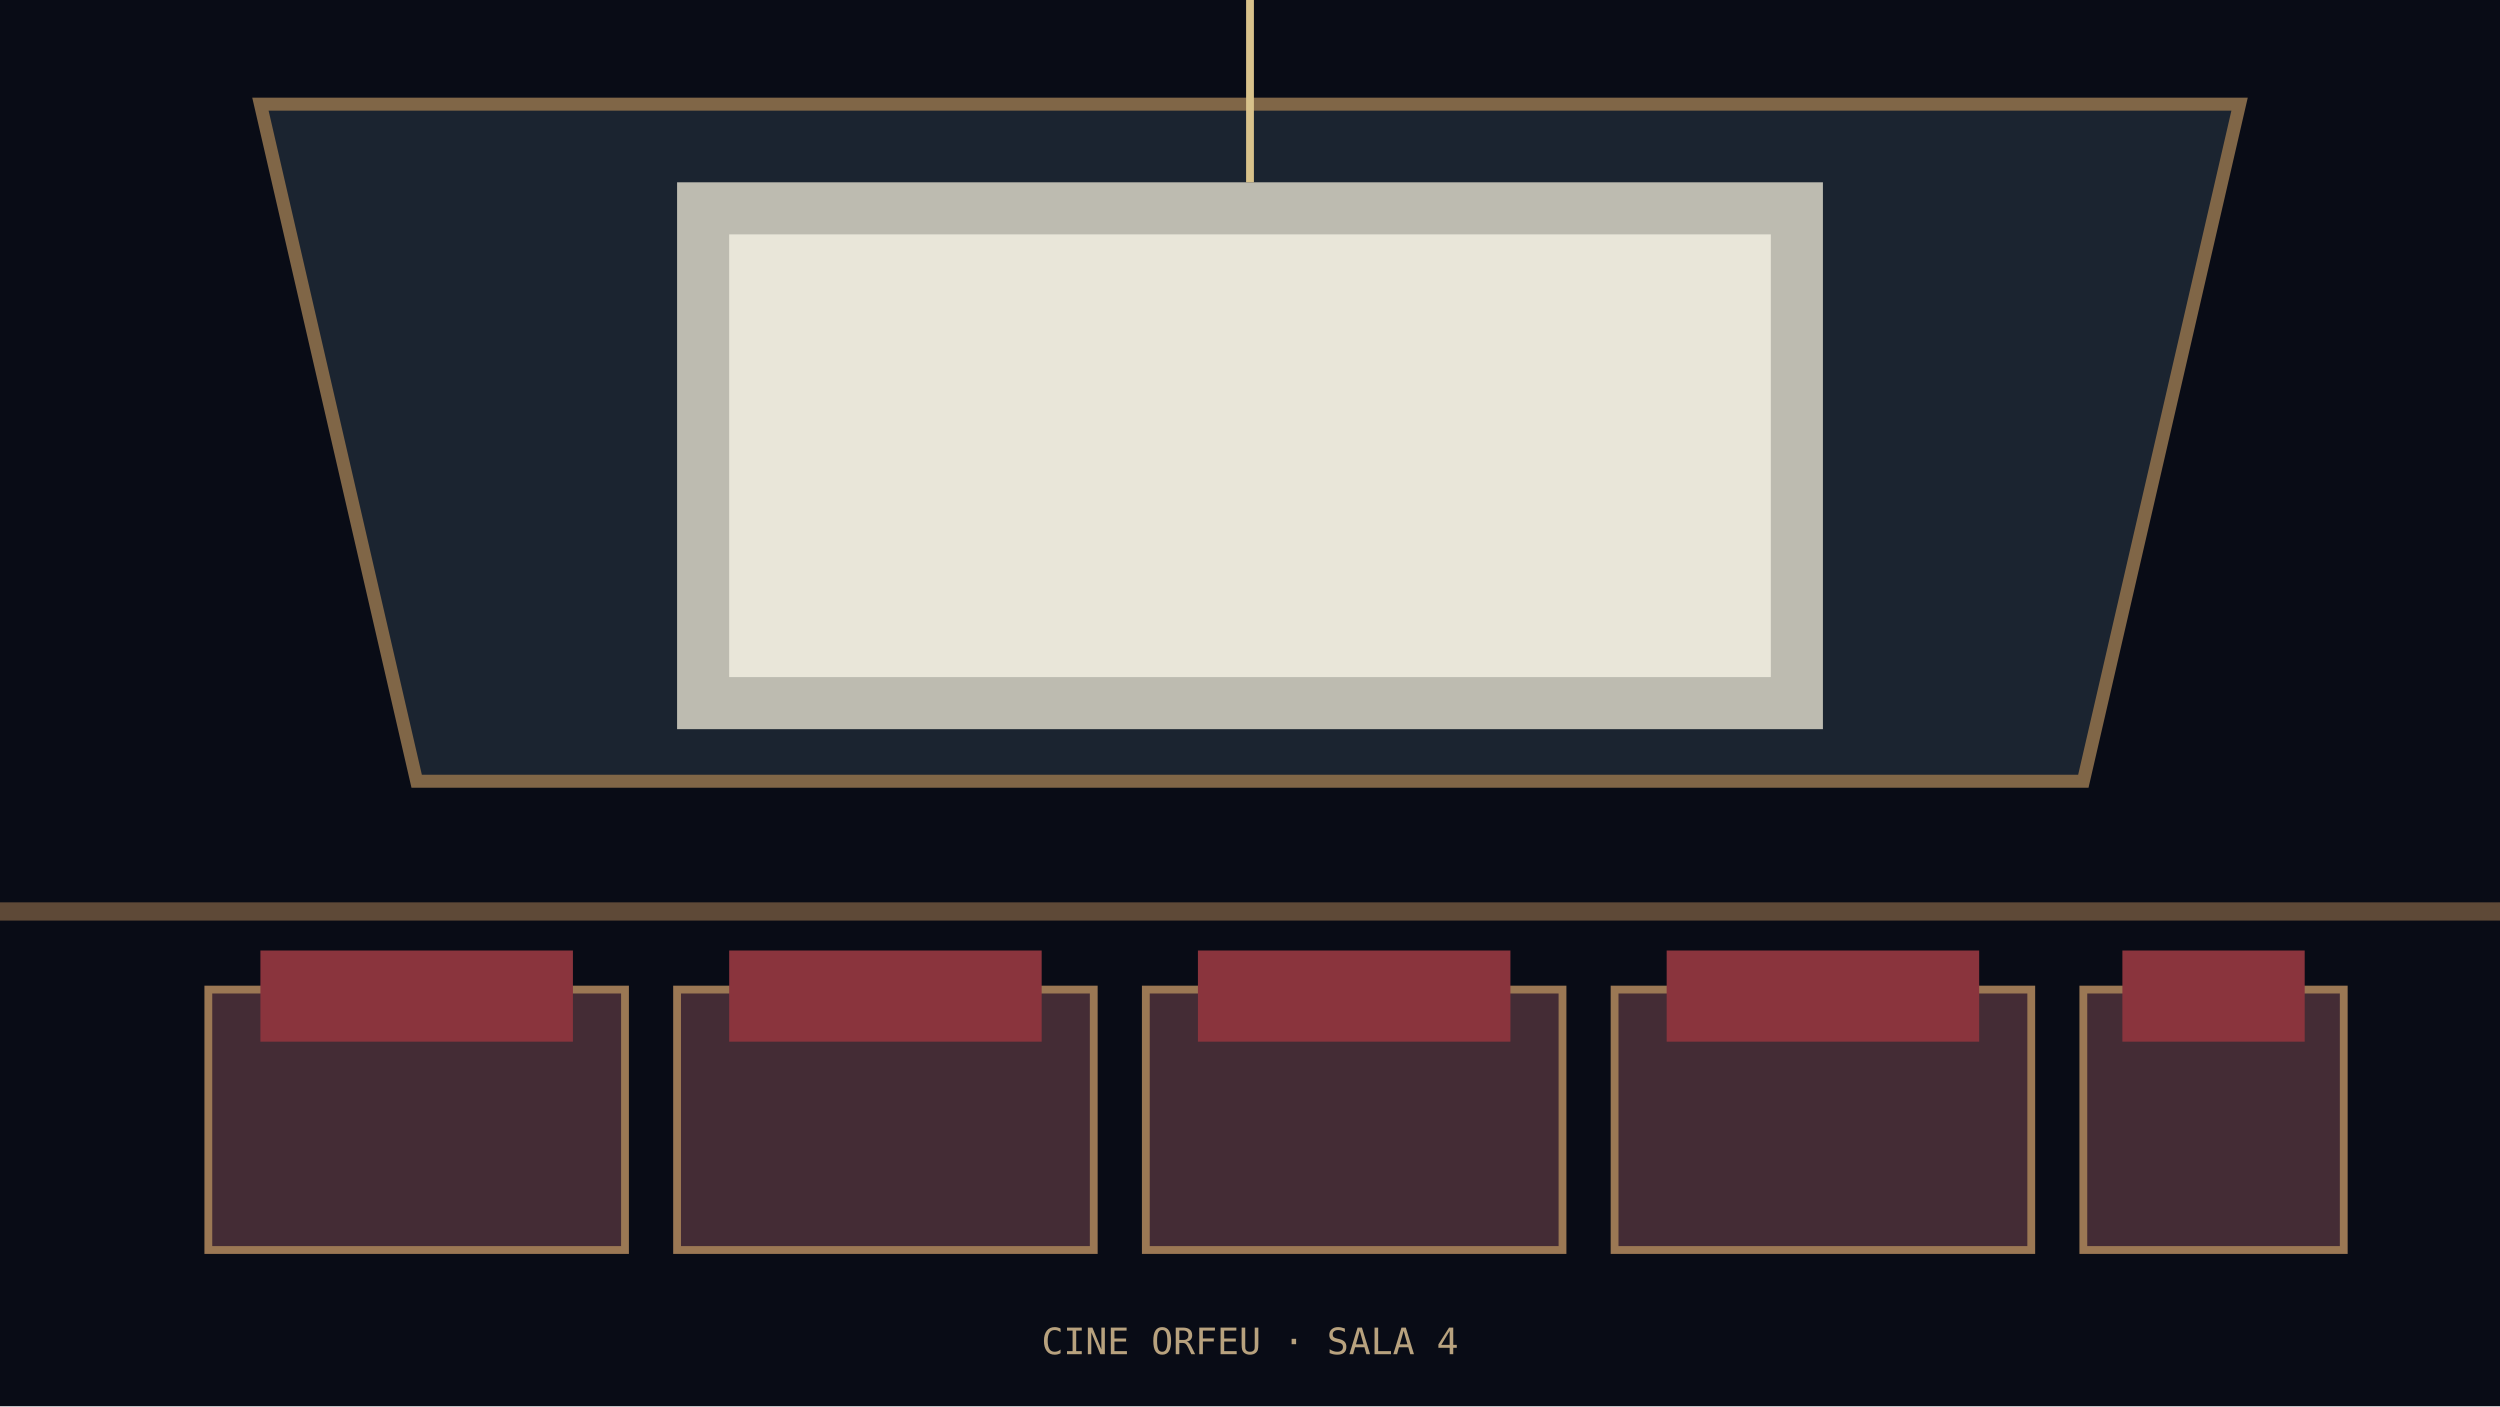
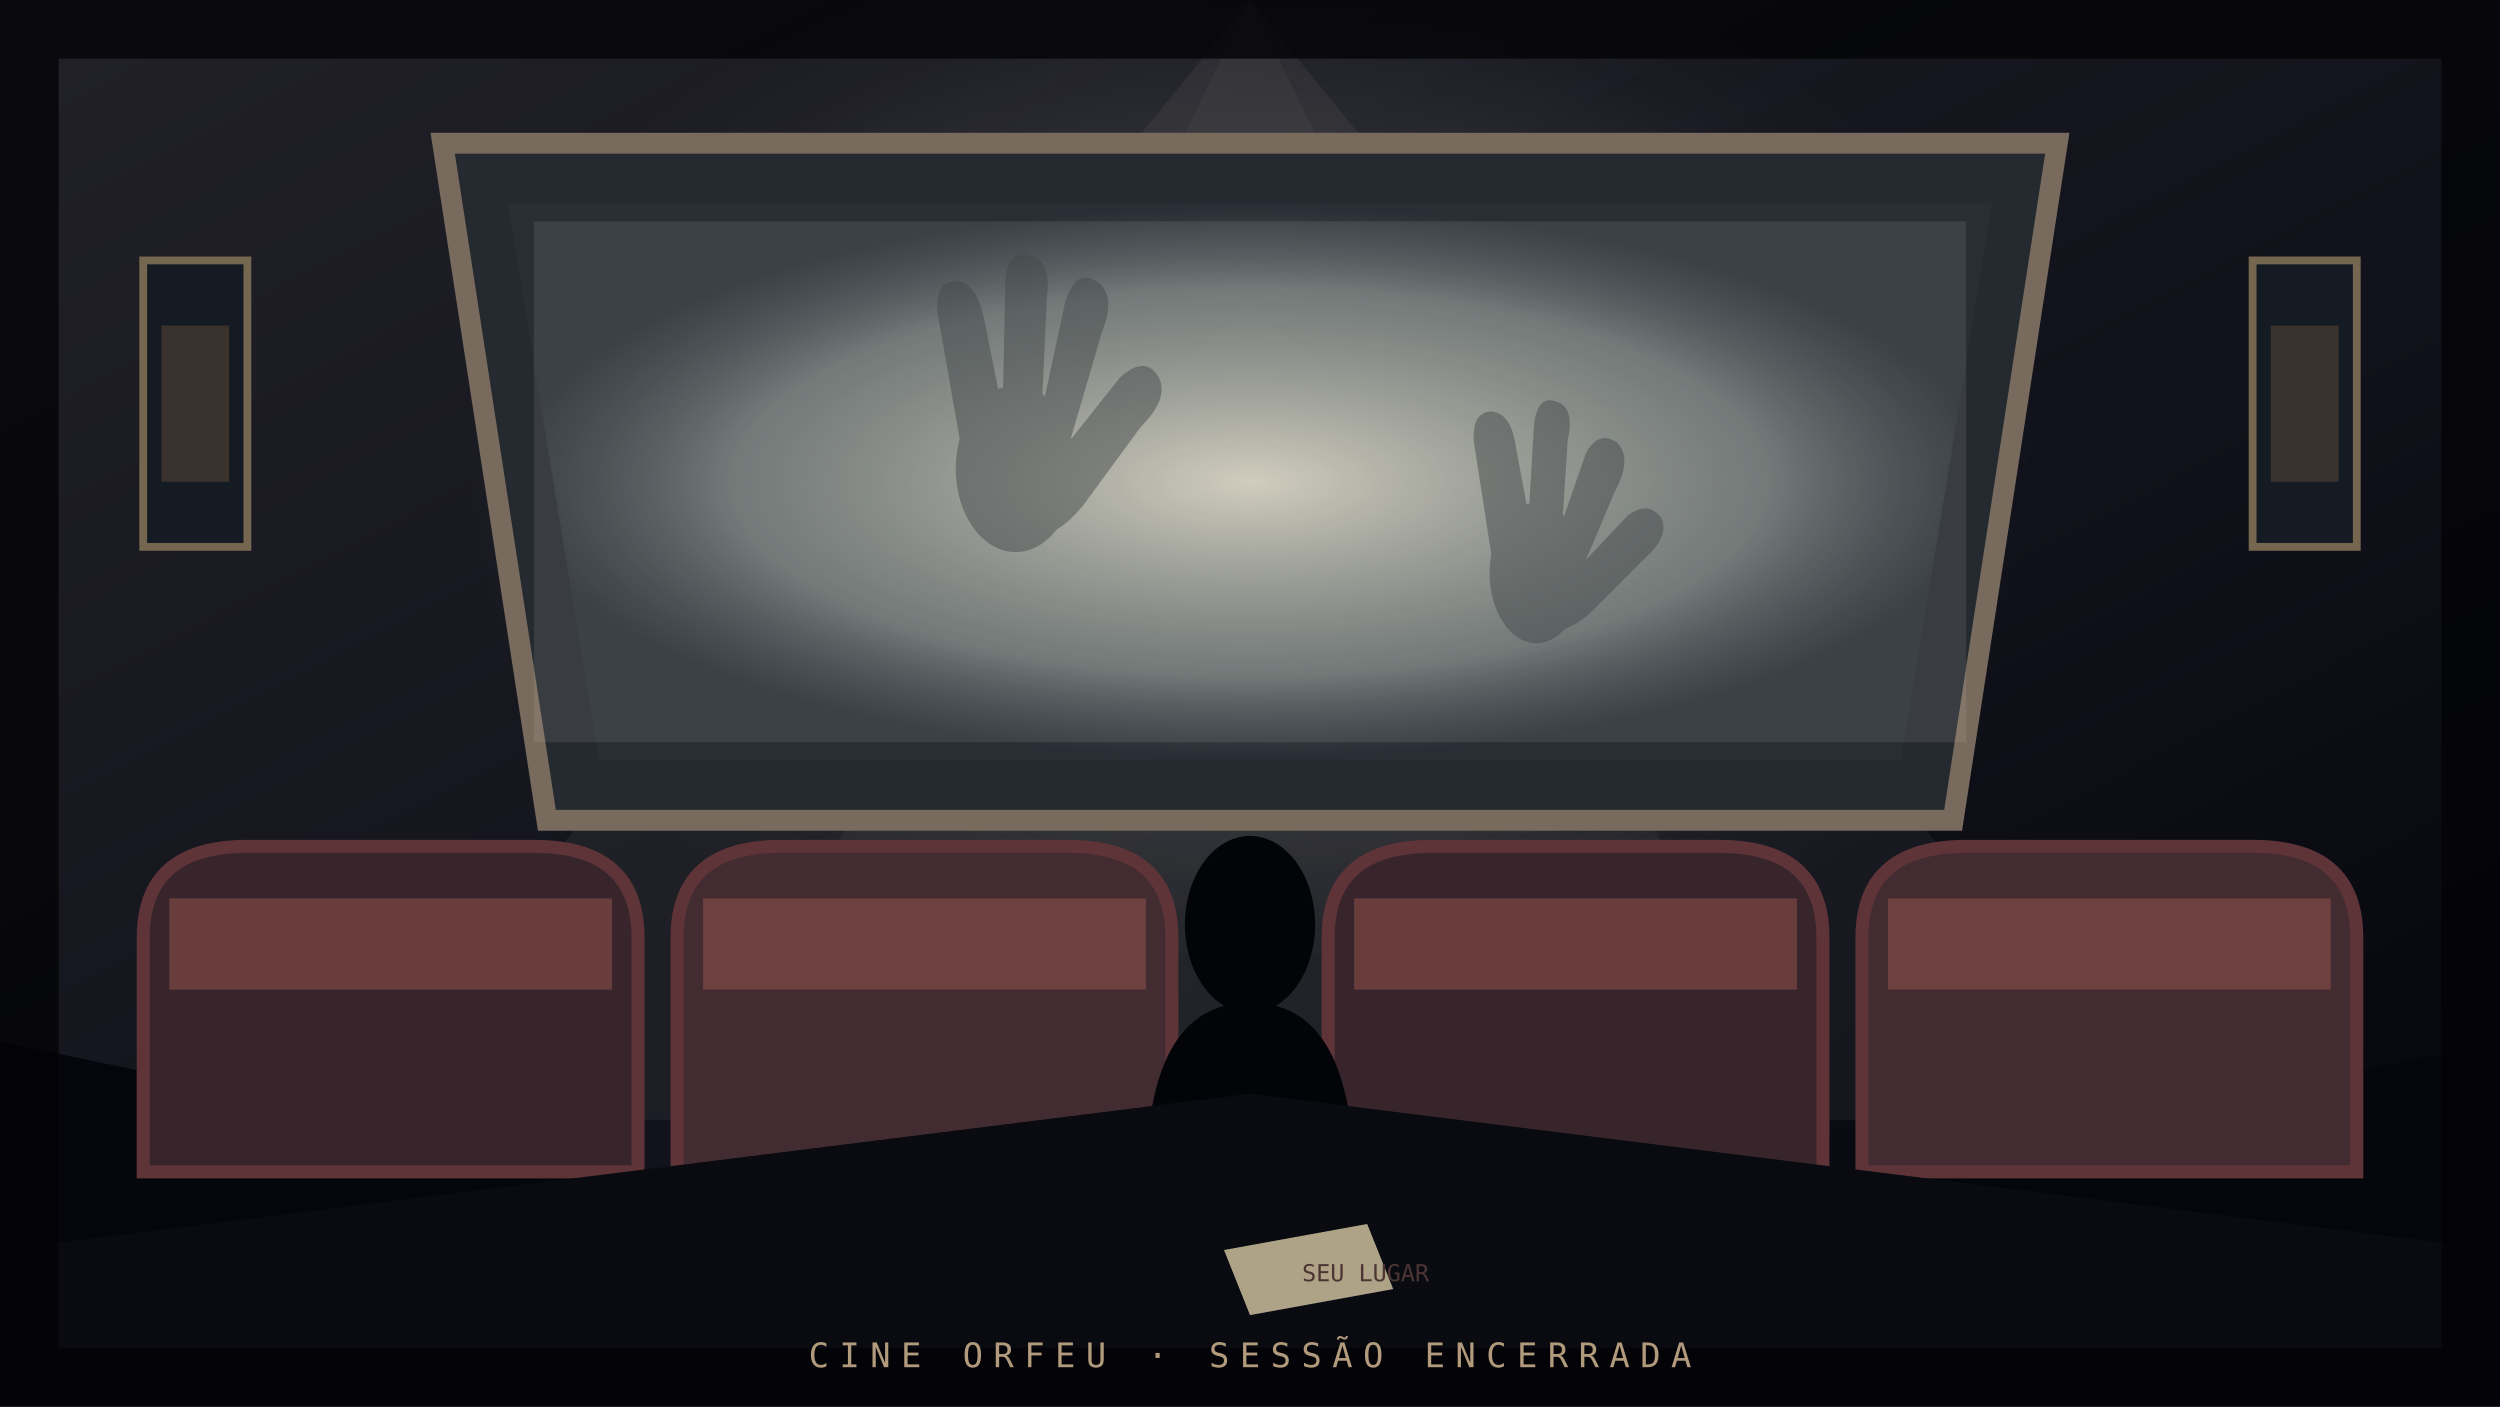
<svg xmlns="http://www.w3.org/2000/svg" viewBox="0 0 960 540">
-   <rect width="960" height="540" fill="#090c16" />
-   <path d="M100 40H860L800 300H160z" fill="#1b2430" stroke="#806647" stroke-width="5" />
-   <rect x="260" y="70" width="440" height="210" fill="#d9d6c7" opacity=".85" />
-   <rect x="280" y="90" width="400" height="170" fill="#e9e6d9" />
-   <path d="M0 350L960 350" stroke="#5e4937" stroke-width="7" />
-   <g fill="#442c35" stroke="#9b7854" stroke-width="3">
-     <path d="M80 380h160v100H80zM260 380h160v100H260zM440 380h160v100H440zM620 380h160v100H620zM800 380h100v100H800z" />
+   <defs>
+     <linearGradient id="room" y2="1">
+       <stop stop-color="#22212a" />
+       <stop offset=".6" stop-color="#10111a" />
+       <stop offset="1" stop-color="#05060b" />
+     </linearGradient>
+     <radialGradient id="screen">
+       <stop stop-color="#d9d5c4" stop-opacity=".95" />
+       <stop offset=".7" stop-color="#9aa5a0" stop-opacity=".55" />
+       <stop offset="1" stop-color="#65747a" stop-opacity=".05" />
+     </radialGradient>
+     <filter id="glow">
+       <feGaussianBlur stdDeviation="28" />
+     </filter>
+   </defs>
+   <rect width="960" height="540" fill="#05060b" />
+   <path d="M0 0H960V400L480 500 0 400Z" fill="url(#room)" />
+   <path d="M480 0L830 430H130Z" fill="#d6d4c5" opacity=".055" />
+   <path d="M480 0L690 430H270Z" fill="#d6d4c5" opacity=".045" />
+   <ellipse cx="480" cy="180" rx="250" ry="155" fill="#c5c8b9" opacity=".12" filter="url(#glow)" />
+   <path d="M170 55H790L750 315H210Z" fill="#242a30" stroke="#786b5d" stroke-width="8" />
+   <path d="M195 78H765L730 292H230Z" fill="url(#screen)" />
+   <rect x="205" y="85" width="550" height="200" fill="#d2d0c2" opacity=".12" />
+   <g fill="#42484a" opacity=".48">
+     <ellipse cx="390" cy="180" rx="23" ry="32" />
+     <path d="M370 177L360 120Q359 108 367 108Q375 108 378 123L385 158L386 110Q386 96 395 98Q404 100 402 114L400 158L409 116Q413 103 421 108Q429 113 423 128L411 169L430 145Q440 136 445 145Q449 153 438 164L416 194Q398 216 378 200Z" />
+     <ellipse cx="590" cy="220" rx="18" ry="27" />
+     <path d="M573 215L566 170Q565 159 572 158Q580 158 582 171L587 198L589 164Q590 152 597 154Q605 156 602 169L600 200L609 174Q614 165 621 170Q627 176 620 189L609 215L625 198Q633 192 638 199Q641 206 632 214L610 236Q593 250 580 235Z" />
  </g>
-   <g fill="#8a343d">
-     <path d="M100 365h120v35H100zM280 365h120v35H280zM460 365h120v35H460zM640 365h120v35H640zM815 365h70v35h-70z" />
+   <path d="M55 100H95V210H55ZM865 100H905V210H865Z" fill="#151b22" stroke="#74664f" stroke-width="3" />
+   <path d="M62 125H88V185H62ZM872 125H898V185H872Z" fill="#bd8651" opacity=".22" />
+   <g stroke="#5e3438" stroke-width="5">
+     <path d="M55 360Q55 325 95 325H205Q245 325 245 360V450H55Z" fill="#38252b" />
+     <path d="M260 360Q260 325 300 325H410Q450 325 450 360V450H260Z" fill="#422b31" />
+     <path d="M510 360Q510 325 550 325H660Q700 325 700 360V450H510Z" fill="#38252b" />
+     <path d="M715 360Q715 325 755 325H865Q905 325 905 360V450H715Z" fill="#422b31" />
  </g>
-   <path d="M480 0V70" stroke="#d8c28b" stroke-width="3" />
-   <text x="480" y="520" text-anchor="middle" fill="#b8a27e" font-family="monospace" font-size="14">CINE ORFEU · SALA 4</text>
+   <g fill="#9b5550" opacity=".5">
+     <path d="M65 345H235V380H65Z" />
+     <path d="M270 345H440V380H270Z" />
+     <path d="M520 345H690V380H520Z" />
+     <path d="M725 345H895V380H725Z" />
+   </g>
+   <ellipse cx="480" cy="355" rx="25" ry="34" fill="#030408" />
+   <path d="M440 455Q440 385 480 385Q520 385 520 455Z" fill="#030408" />
+   <path d="M0 480L480 420 960 480V540H0Z" fill="#090b11" />
+   <path d="M470 480L525 470L535 495L480 505Z" fill="#d7c9a5" opacity=".8" />
+   <text x="500" y="492" fill="#4c3433" font-family="monospace" font-size="9">SEU LUGAR</text>
+   <path d="M0 0H960V540H0Z" fill="none" stroke="#020306" stroke-width="45" opacity=".8" />
+   <text x="480" y="525" fill="#b29a7c" font-family="monospace" font-size="13" text-anchor="middle" letter-spacing="4">CINE ORFEU  ·  SESSÃO ENCERRADA</text>
</svg>
